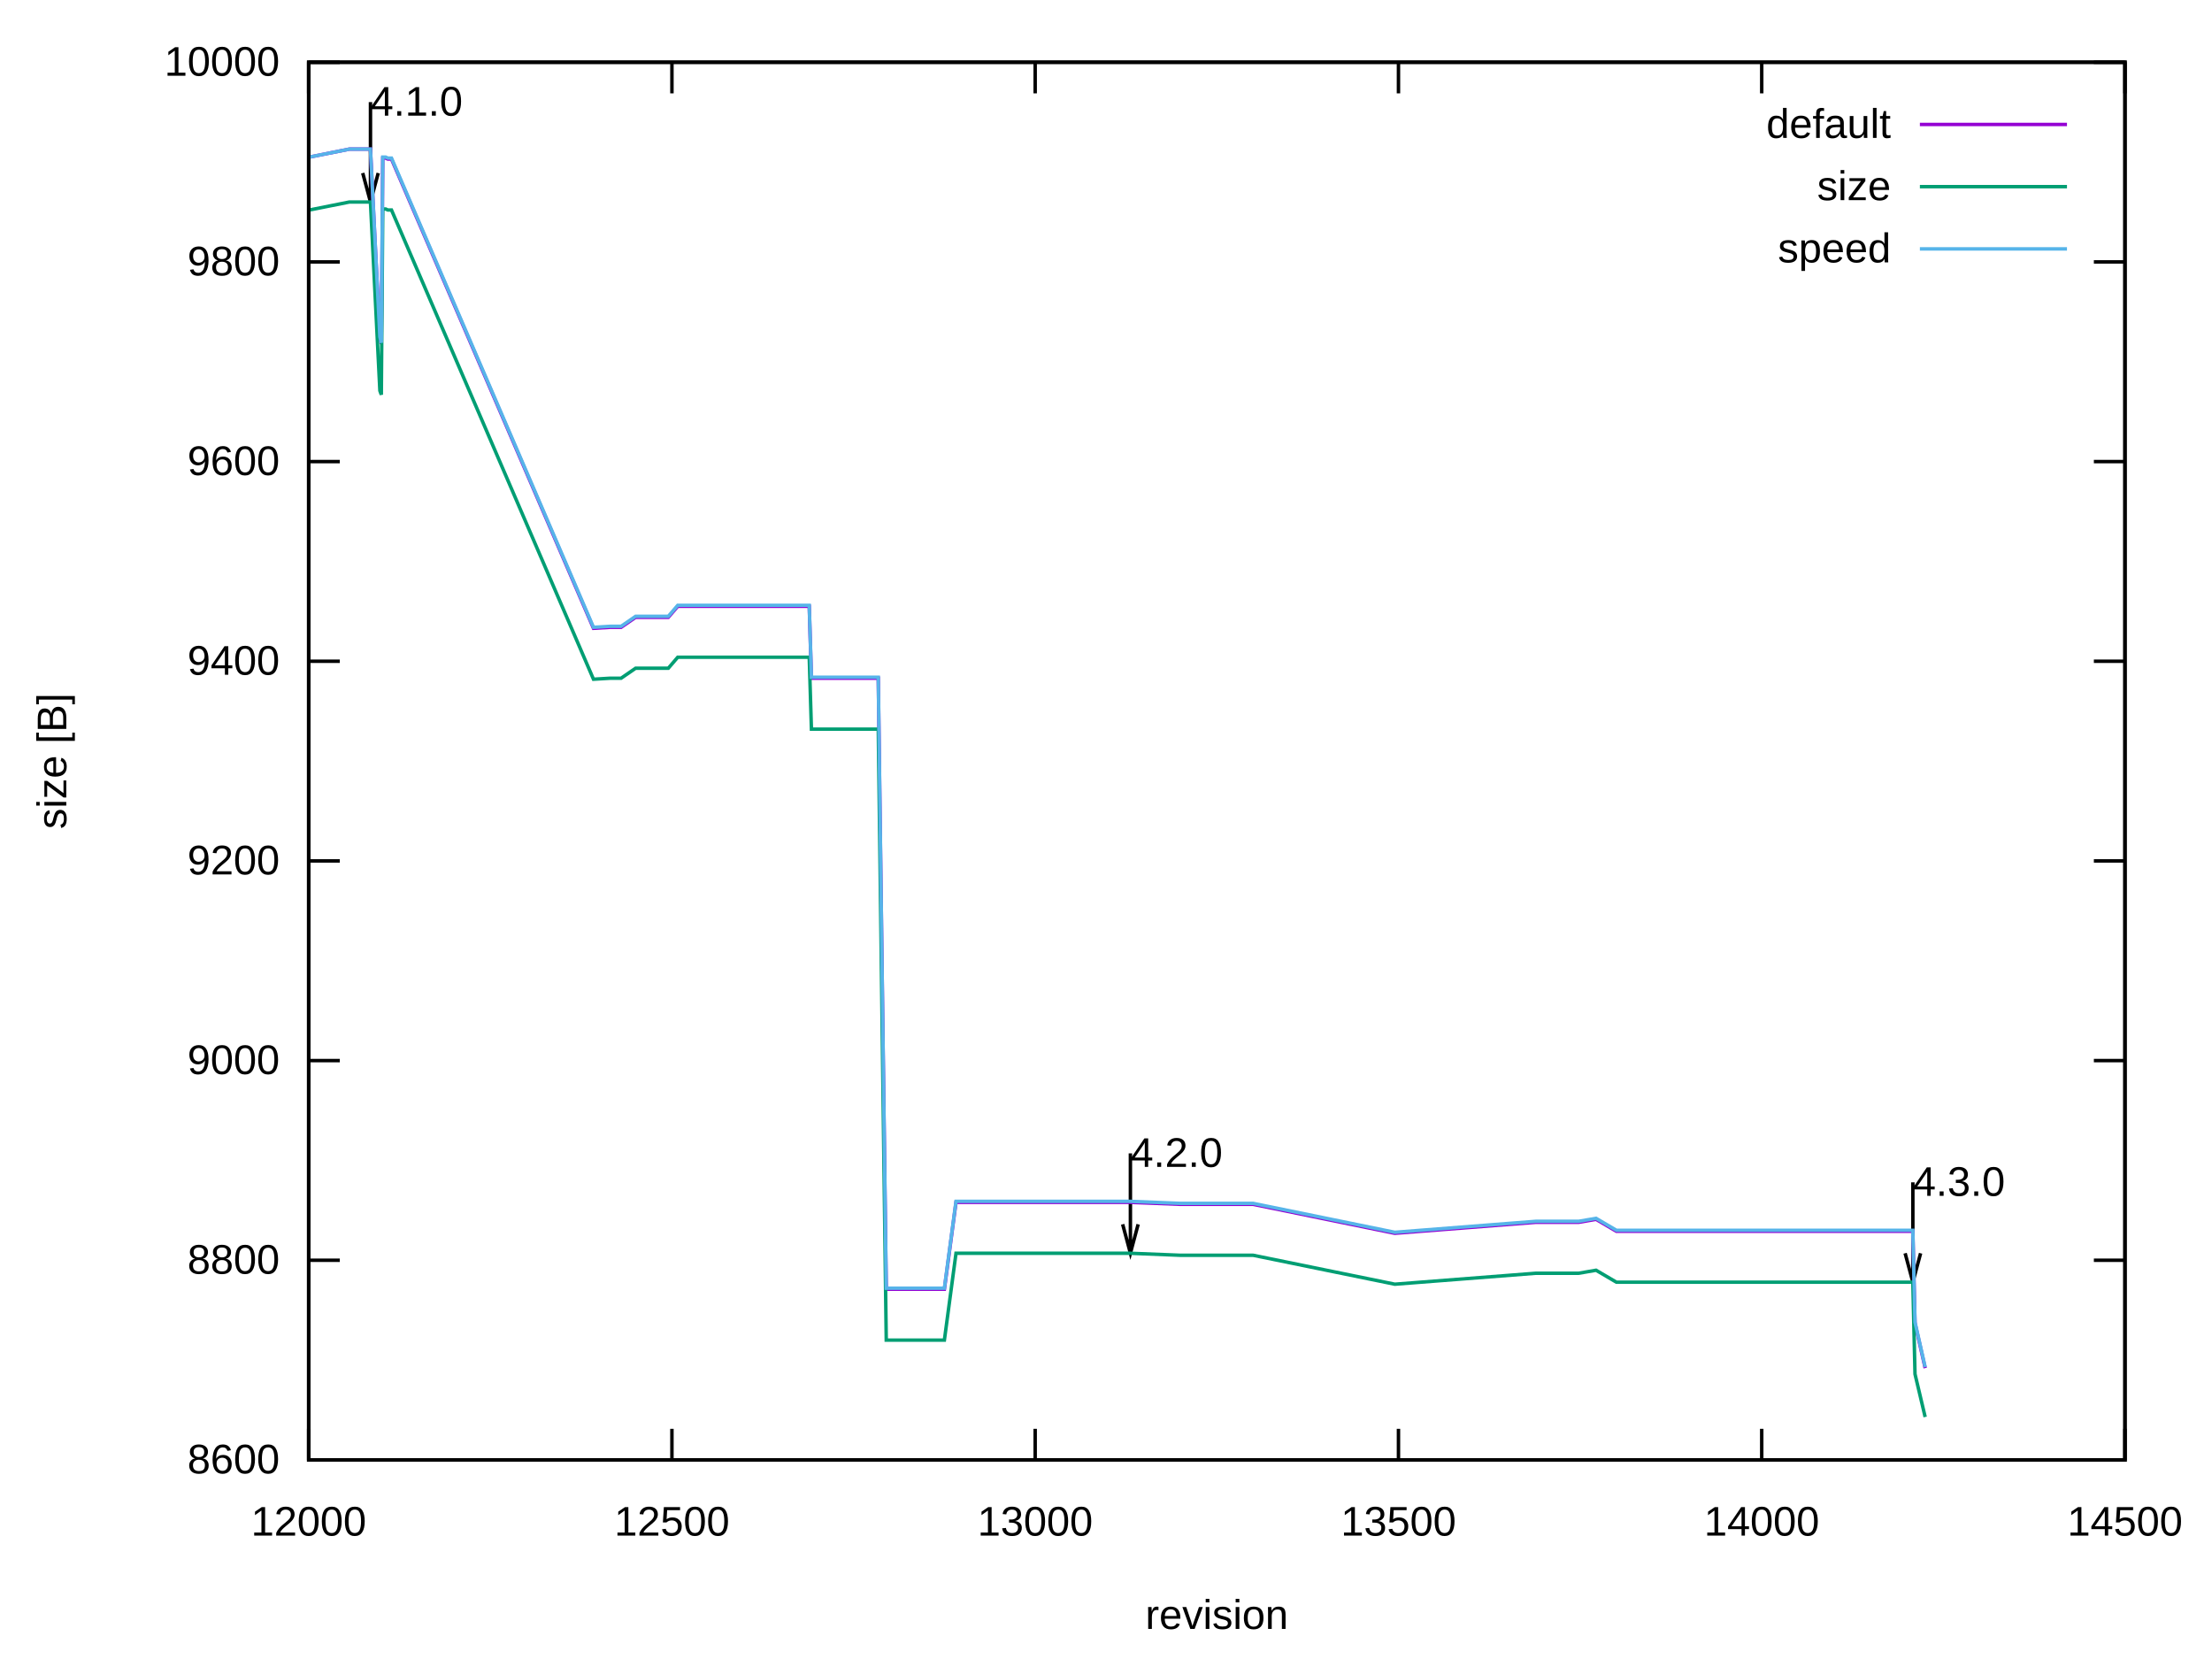
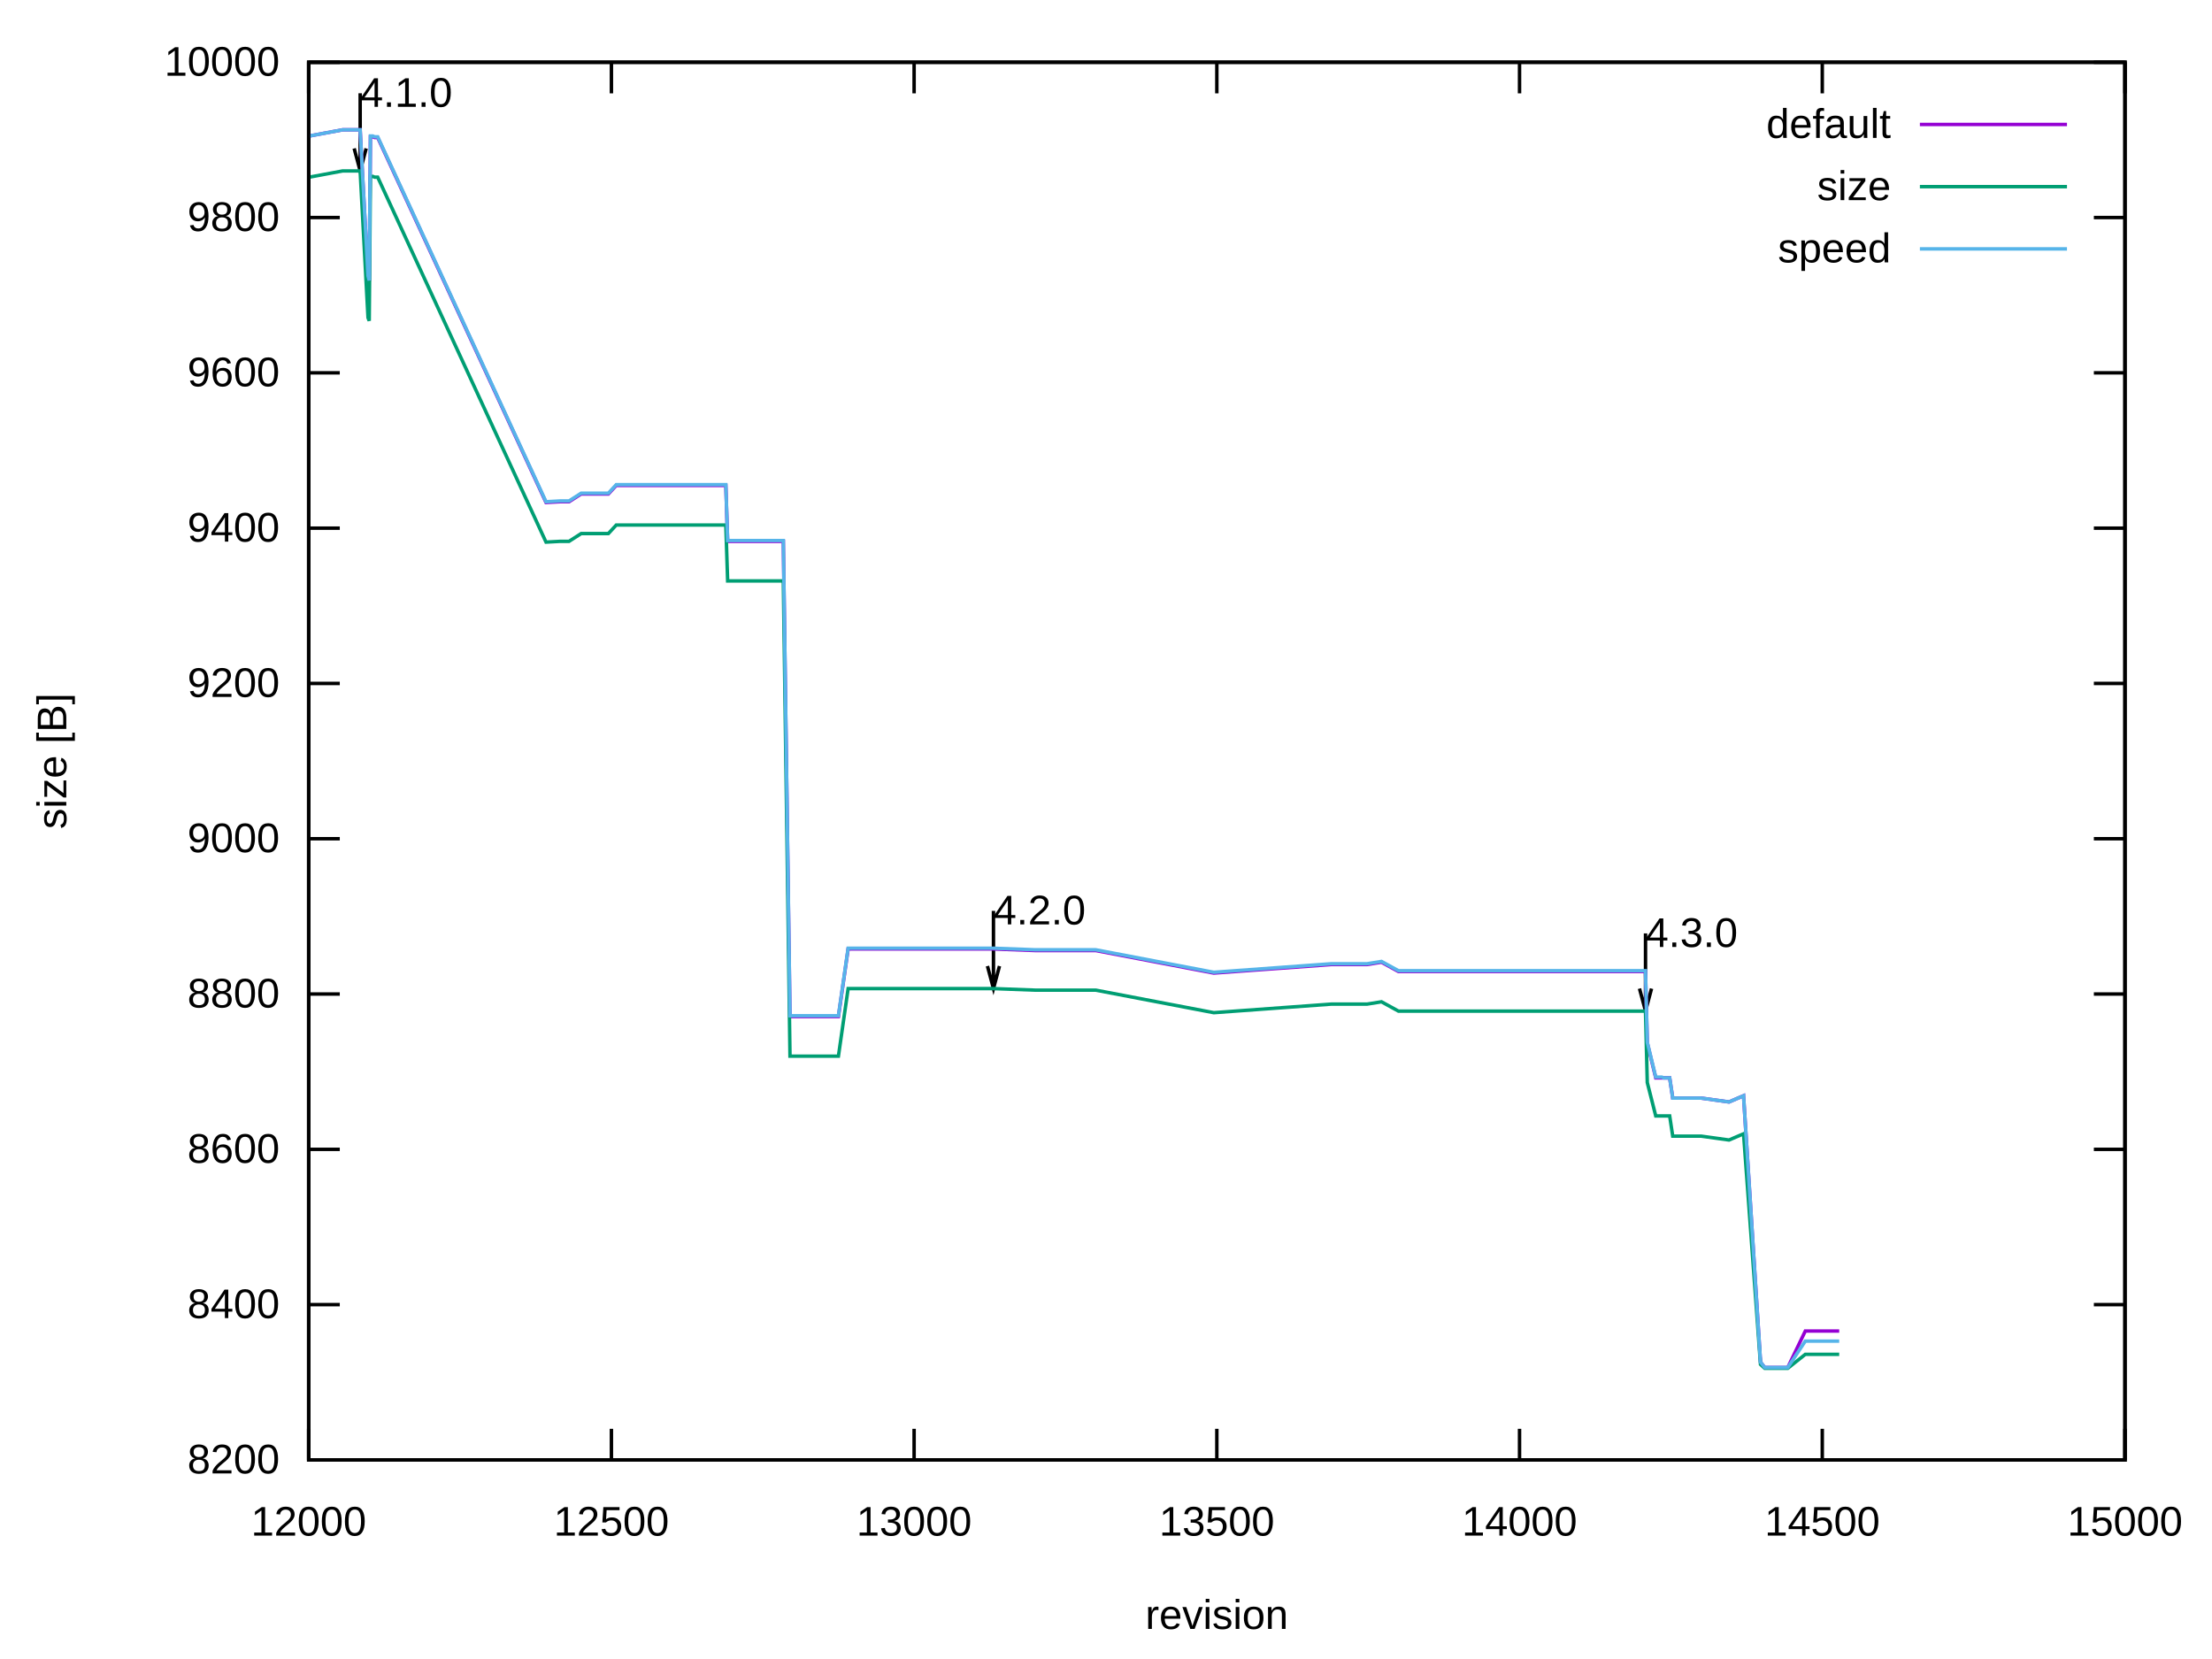
<svg xmlns="http://www.w3.org/2000/svg" xmlns:xlink="http://www.w3.org/1999/xlink" width="640" height="480" viewBox="0 0 640 480">
  <g id="gnuplot_canvas">
    <rect x="0" y="0" width="640" height="480" fill="none" />
    <defs>
      <circle id="gpDot" r="0.5" stroke-width="0.5" stroke="currentColor" />
      <path id="gpPt0" stroke-width="0.222" stroke="currentColor" d="M-1,0 h2 M0,-1 v2" />
      <path id="gpPt1" stroke-width="0.222" stroke="currentColor" d="M-1,-1 L1,1 M1,-1 L-1,1" />
      <path id="gpPt2" stroke-width="0.222" stroke="currentColor" d="M-1,0 L1,0 M0,-1 L0,1 M-1,-1 L1,1 M-1,1 L1,-1" />
      <rect id="gpPt3" stroke-width="0.222" stroke="currentColor" x="-1" y="-1" width="2" height="2" />
      <rect id="gpPt4" stroke-width="0.222" stroke="currentColor" fill="currentColor" x="-1" y="-1" width="2" height="2" />
      <circle id="gpPt5" stroke-width="0.222" stroke="currentColor" cx="0" cy="0" r="1" />
      <use xlink:href="#gpPt5" id="gpPt6" fill="currentColor" stroke="none" />
      <path id="gpPt7" stroke-width="0.222" stroke="currentColor" d="M0,-1.33 L-1.33,0.67 L1.33,0.67 z" />
      <use xlink:href="#gpPt7" id="gpPt8" fill="currentColor" stroke="none" />
      <use xlink:href="#gpPt7" id="gpPt9" stroke="currentColor" transform="rotate(180)" />
      <use xlink:href="#gpPt9" id="gpPt10" fill="currentColor" stroke="none" />
      <use xlink:href="#gpPt3" id="gpPt11" stroke="currentColor" transform="rotate(45)" />
      <use xlink:href="#gpPt11" id="gpPt12" fill="currentColor" stroke="none" />
      <path id="gpPt13" stroke-width="0.222" stroke="currentColor" d="M0,1.330 L1.265,0.411 L0.782,-1.067 L-0.782,-1.076 L-1.265,0.411 z" />
      <use xlink:href="#gpPt13" id="gpPt14" fill="currentColor" stroke="none" />
      <filter id="textbox" filterUnits="objectBoundingBox" x="0" y="0" height="1" width="1">
        <feFlood flood-color="white" flood-opacity="1" result="bgnd" />
        <feComposite in="SourceGraphic" in2="bgnd" operator="atop" />
      </filter>
      <filter id="greybox" filterUnits="objectBoundingBox" x="0" y="0" height="1" width="1">
        <feFlood flood-color="lightgrey" flood-opacity="1" result="grey" />
        <feComposite in="SourceGraphic" in2="grey" operator="atop" />
      </filter>
    </defs>
    <g fill="none" color="white" stroke="currentColor" stroke-width="1.00" stroke-linecap="butt" stroke-linejoin="miter">
</g>
    <g fill="none" color="black" stroke="currentColor" stroke-width="1.00" stroke-linecap="butt" stroke-linejoin="miter">
      <path stroke="black" d="M89.31,422.40 L98.31,422.40 M614.82,422.40 L605.82,422.40  " />
      <g transform="translate(80.92,426.30)" stroke="none" fill="black" font-family="Arial" font-size="12.00" text-anchor="end">
        <text>
+           <tspan font-family="Arial"> 8200</tspan>
+         </text>
+       </g>
+     </g>
+     <g fill="none" color="black" stroke="currentColor" stroke-width="1.00" stroke-linecap="butt" stroke-linejoin="miter">
+       <path stroke="black" d="M89.31,377.47 L98.31,377.47 M614.82,377.47 L605.82,377.47  " />
+       <g transform="translate(80.92,381.37)" stroke="none" fill="black" font-family="Arial" font-size="12.00" text-anchor="end">
+         <text>
+           <tspan font-family="Arial"> 8400</tspan>
+         </text>
+       </g>
+     </g>
+     <g fill="none" color="black" stroke="currentColor" stroke-width="1.00" stroke-linecap="butt" stroke-linejoin="miter">
+       <path stroke="black" d="M89.31,332.54 L98.31,332.54 M614.82,332.54 L605.82,332.54  " />
+       <g transform="translate(80.92,336.44)" stroke="none" fill="black" font-family="Arial" font-size="12.00" text-anchor="end">
+         <text>
          <tspan font-family="Arial"> 8600</tspan>
        </text>
      </g>
    </g>
    <g fill="none" color="black" stroke="currentColor" stroke-width="1.00" stroke-linecap="butt" stroke-linejoin="miter">
-       <path stroke="black" d="M89.31,364.63 L98.31,364.63 M614.82,364.63 L605.82,364.63  " />
-       <g transform="translate(80.92,368.53)" stroke="none" fill="black" font-family="Arial" font-size="12.00" text-anchor="end">
+       <path stroke="black" d="M89.31,287.60 L98.31,287.60 M614.82,287.60 L605.82,287.60  " />
+       <g transform="translate(80.92,291.50)" stroke="none" fill="black" font-family="Arial" font-size="12.00" text-anchor="end">
        <text>
          <tspan font-family="Arial"> 8800</tspan>
        </text>
      </g>
    </g>
    <g fill="none" color="black" stroke="currentColor" stroke-width="1.00" stroke-linecap="butt" stroke-linejoin="miter">
-       <path stroke="black" d="M89.31,306.86 L98.31,306.86 M614.82,306.86 L605.82,306.86  " />
-       <g transform="translate(80.92,310.76)" stroke="none" fill="black" font-family="Arial" font-size="12.00" text-anchor="end">
+       <path stroke="black" d="M89.31,242.67 L98.31,242.67 M614.82,242.67 L605.82,242.67  " />
+       <g transform="translate(80.92,246.57)" stroke="none" fill="black" font-family="Arial" font-size="12.00" text-anchor="end">
        <text>
          <tspan font-family="Arial"> 9000</tspan>
        </text>
      </g>
    </g>
    <g fill="none" color="black" stroke="currentColor" stroke-width="1.00" stroke-linecap="butt" stroke-linejoin="miter">
-       <path stroke="black" d="M89.31,249.09 L98.31,249.09 M614.82,249.09 L605.82,249.09  " />
-       <g transform="translate(80.92,252.99)" stroke="none" fill="black" font-family="Arial" font-size="12.00" text-anchor="end">
+       <path stroke="black" d="M89.31,197.74 L98.31,197.74 M614.82,197.74 L605.82,197.74  " />
+       <g transform="translate(80.92,201.64)" stroke="none" fill="black" font-family="Arial" font-size="12.00" text-anchor="end">
        <text>
          <tspan font-family="Arial"> 9200</tspan>
        </text>
      </g>
    </g>
    <g fill="none" color="black" stroke="currentColor" stroke-width="1.00" stroke-linecap="butt" stroke-linejoin="miter">
-       <path stroke="black" d="M89.31,191.32 L98.31,191.32 M614.82,191.32 L605.82,191.32  " />
-       <g transform="translate(80.92,195.22)" stroke="none" fill="black" font-family="Arial" font-size="12.00" text-anchor="end">
+       <path stroke="black" d="M89.31,152.81 L98.31,152.81 M614.82,152.81 L605.82,152.81  " />
+       <g transform="translate(80.92,156.71)" stroke="none" fill="black" font-family="Arial" font-size="12.00" text-anchor="end">
        <text>
          <tspan font-family="Arial"> 9400</tspan>
        </text>
      </g>
    </g>
    <g fill="none" color="black" stroke="currentColor" stroke-width="1.00" stroke-linecap="butt" stroke-linejoin="miter">
-       <path stroke="black" d="M89.31,133.55 L98.31,133.55 M614.82,133.55 L605.82,133.55  " />
-       <g transform="translate(80.92,137.45)" stroke="none" fill="black" font-family="Arial" font-size="12.00" text-anchor="end">
+       <path stroke="black" d="M89.31,107.87 L98.31,107.87 M614.82,107.87 L605.82,107.87  " />
+       <g transform="translate(80.92,111.77)" stroke="none" fill="black" font-family="Arial" font-size="12.00" text-anchor="end">
        <text>
          <tspan font-family="Arial"> 9600</tspan>
        </text>
      </g>
    </g>
    <g fill="none" color="black" stroke="currentColor" stroke-width="1.00" stroke-linecap="butt" stroke-linejoin="miter">
-       <path stroke="black" d="M89.31,75.78 L98.31,75.78 M614.82,75.78 L605.82,75.78  " />
-       <g transform="translate(80.92,79.68)" stroke="none" fill="black" font-family="Arial" font-size="12.00" text-anchor="end">
+       <path stroke="black" d="M89.31,62.94 L98.31,62.94 M614.82,62.94 L605.82,62.94  " />
+       <g transform="translate(80.92,66.84)" stroke="none" fill="black" font-family="Arial" font-size="12.00" text-anchor="end">
        <text>
          <tspan font-family="Arial"> 9800</tspan>
        </text>
      </g>
    </g>
    <g fill="none" color="black" stroke="currentColor" stroke-width="1.00" stroke-linecap="butt" stroke-linejoin="miter">
      <path stroke="black" d="M89.31,18.01 L98.31,18.01 M614.82,18.01 L605.82,18.01  " />
      <g transform="translate(80.92,21.91)" stroke="none" fill="black" font-family="Arial" font-size="12.00" text-anchor="end">
        <text>
          <tspan font-family="Arial"> 10000</tspan>
        </text>
      </g>
    </g>
    <g fill="none" color="black" stroke="currentColor" stroke-width="1.00" stroke-linecap="butt" stroke-linejoin="miter">
      <path stroke="black" d="M89.31,422.40 L89.31,413.40 M89.31,18.01 L89.31,27.01  " />
      <g transform="translate(89.31,444.30)" stroke="none" fill="black" font-family="Arial" font-size="12.00" text-anchor="middle">
        <text>
          <tspan font-family="Arial"> 12000</tspan>
        </text>
      </g>
    </g>
    <g fill="none" color="black" stroke="currentColor" stroke-width="1.00" stroke-linecap="butt" stroke-linejoin="miter">
-       <path stroke="black" d="M194.41,422.40 L194.41,413.40 M194.41,18.01 L194.41,27.01  " />
-       <g transform="translate(194.41,444.30)" stroke="none" fill="black" font-family="Arial" font-size="12.00" text-anchor="middle">
+       <path stroke="black" d="M176.90,422.40 L176.90,413.40 M176.90,18.01 L176.90,27.01  " />
+       <g transform="translate(176.90,444.30)" stroke="none" fill="black" font-family="Arial" font-size="12.00" text-anchor="middle">
        <text>
          <tspan font-family="Arial"> 12500</tspan>
        </text>
      </g>
    </g>
    <g fill="none" color="black" stroke="currentColor" stroke-width="1.00" stroke-linecap="butt" stroke-linejoin="miter">
-       <path stroke="black" d="M299.51,422.40 L299.51,413.40 M299.51,18.01 L299.51,27.01  " />
-       <g transform="translate(299.51,444.30)" stroke="none" fill="black" font-family="Arial" font-size="12.00" text-anchor="middle">
+       <path stroke="black" d="M264.48,422.40 L264.48,413.40 M264.48,18.01 L264.48,27.01  " />
+       <g transform="translate(264.48,444.30)" stroke="none" fill="black" font-family="Arial" font-size="12.00" text-anchor="middle">
        <text>
          <tspan font-family="Arial"> 13000</tspan>
        </text>
      </g>
    </g>
    <g fill="none" color="black" stroke="currentColor" stroke-width="1.00" stroke-linecap="butt" stroke-linejoin="miter">
-       <path stroke="black" d="M404.62,422.40 L404.62,413.40 M404.62,18.01 L404.62,27.01  " />
-       <g transform="translate(404.62,444.30)" stroke="none" fill="black" font-family="Arial" font-size="12.00" text-anchor="middle">
+       <path stroke="black" d="M352.07,422.40 L352.07,413.40 M352.07,18.01 L352.07,27.01  " />
+       <g transform="translate(352.07,444.30)" stroke="none" fill="black" font-family="Arial" font-size="12.00" text-anchor="middle">
        <text>
          <tspan font-family="Arial"> 13500</tspan>
        </text>
      </g>
    </g>
    <g fill="none" color="black" stroke="currentColor" stroke-width="1.00" stroke-linecap="butt" stroke-linejoin="miter">
-       <path stroke="black" d="M509.72,422.40 L509.72,413.40 M509.72,18.01 L509.72,27.01  " />
-       <g transform="translate(509.72,444.30)" stroke="none" fill="black" font-family="Arial" font-size="12.00" text-anchor="middle">
+       <path stroke="black" d="M439.65,422.40 L439.65,413.40 M439.65,18.01 L439.65,27.01  " />
+       <g transform="translate(439.65,444.30)" stroke="none" fill="black" font-family="Arial" font-size="12.00" text-anchor="middle">
        <text>
          <tspan font-family="Arial"> 14000</tspan>
+         </text>
+       </g>
+     </g>
+     <g fill="none" color="black" stroke="currentColor" stroke-width="1.00" stroke-linecap="butt" stroke-linejoin="miter">
+       <path stroke="black" d="M527.24,422.40 L527.24,413.40 M527.24,18.01 L527.24,27.01  " />
+       <g transform="translate(527.24,444.30)" stroke="none" fill="black" font-family="Arial" font-size="12.00" text-anchor="middle">
+         <text>
+           <tspan font-family="Arial"> 14500</tspan>
        </text>
      </g>
    </g>
    <g fill="none" color="black" stroke="currentColor" stroke-width="1.00" stroke-linecap="butt" stroke-linejoin="miter">
      <path stroke="black" d="M614.82,422.40 L614.82,413.40 M614.82,18.01 L614.82,27.01  " />
      <g transform="translate(614.82,444.30)" stroke="none" fill="black" font-family="Arial" font-size="12.00" text-anchor="middle">
        <text>
-           <tspan font-family="Arial"> 14500</tspan>
+           <tspan font-family="Arial"> 15000</tspan>
        </text>
      </g>
    </g>
    <g fill="none" color="black" stroke="currentColor" stroke-width="1.00" stroke-linecap="butt" stroke-linejoin="miter">
</g>
    <g fill="none" color="black" stroke="currentColor" stroke-width="1.00" stroke-linecap="butt" stroke-linejoin="miter">
      <path stroke="black" d="M89.31,18.01 L89.31,422.40 L614.82,422.40 L614.82,18.01 L89.31,18.01 Z  " />
-       <g transform="translate(107.18,33.46)" stroke="none" fill="black" font-family="Arial" font-size="12.00" text-anchor="start">
+       <g transform="translate(104.20,30.90)" stroke="none" fill="black" font-family="Arial" font-size="12.00" text-anchor="start">
        <text>
          <tspan font-family="Arial">4.1.0</tspan>
        </text>
      </g>
-       <g transform="translate(327.05,337.62)" stroke="none" fill="black" font-family="Arial" font-size="12.00" text-anchor="start">
+       <g transform="translate(287.43,267.46)" stroke="none" fill="black" font-family="Arial" font-size="12.00" text-anchor="start">
        <text>
          <tspan font-family="Arial">4.2.0</tspan>
        </text>
      </g>
-       <g transform="translate(553.44,346.00)" stroke="none" fill="black" font-family="Arial" font-size="12.00" text-anchor="start">
+       <g transform="translate(476.09,273.98)" stroke="none" fill="black" font-family="Arial" font-size="12.00" text-anchor="start">
        <text>
          <tspan font-family="Arial">4.3.0</tspan>
        </text>
      </g>
-       <path stroke="black" d="M104.95,50.07 L107.19,58.44 L109.43,50.07 M107.19,29.55 L107.19,58.44 M324.82,354.23 L327.06,362.60 L329.30,354.23   M327.06,333.71 L327.06,362.60 M551.21,362.61 L553.45,370.97 L555.69,362.61 M553.45,342.09 L553.45,370.97  " />
+       <path stroke="black" d="M102.47,42.95 L104.21,49.45 L105.95,42.95 M104.21,26.99 L104.21,49.45 M285.70,279.51 L287.44,286.02 L289.18,279.51   M287.44,263.55 L287.44,286.02 M474.36,286.03 L476.10,292.54 L477.84,286.03 M476.10,270.07 L476.10,292.54  " />
    </g>
    <g fill="none" color="black" stroke="currentColor" stroke-width="1.00" stroke-linecap="butt" stroke-linejoin="miter">
      <g transform="translate(19.18,220.21) rotate(270)" stroke="none" fill="black" font-family="Arial" font-size="12.00" text-anchor="middle">
        <text>
          <tspan font-family="Arial">size [B]</tspan>
        </text>
      </g>
    </g>
    <g fill="none" color="black" stroke="currentColor" stroke-width="1.00" stroke-linecap="butt" stroke-linejoin="miter">
      <g transform="translate(352.06,471.30)" stroke="none" fill="black" font-family="Arial" font-size="12.00" text-anchor="middle">
        <text>
          <tspan font-family="Arial">revision</tspan>
        </text>
      </g>
    </g>
    <g fill="none" color="black" stroke="currentColor" stroke-width="1.00" stroke-linecap="butt" stroke-linejoin="miter">
</g>
    <g id="gnuplot_plot_1">
      <g fill="none" color="black" stroke="currentColor" stroke-width="1.00" stroke-linecap="butt" stroke-linejoin="miter">
        <g transform="translate(547.09,39.91)" stroke="none" fill="black" font-family="Arial" font-size="12.00" text-anchor="end">
          <text>
            <tspan font-family="Arial">default</tspan>
          </text>
        </g>
      </g>
      <g fill="none" color="black" stroke="currentColor" stroke-width="1.00" stroke-linecap="butt" stroke-linejoin="miter">
-         <path stroke="rgb(148,   0, 211)" d="M555.48,36.01 L598.04,36.01 M89.52,45.45 L101.08,43.14 L107.18,43.14 L109.91,97.73 L110.33,99.47 L110.75,45.74   L111.59,45.74 L112.22,46.03 L113.27,46.03 L171.71,181.79 L176.54,181.50 L179.70,181.50 L183.90,178.61 L186.84,178.61   L191.89,178.61 L193.36,178.61 L196.09,175.43 L224.26,175.43 L230.78,175.43 L234.14,175.43 L234.77,196.23 L246.12,196.23   L254.11,196.23 L256.42,373.01 L263.15,373.01 L270.51,373.01 L273.24,373.01 L276.60,347.88 L278.49,347.88 L293.00,347.88   L327.05,347.88 L341.55,348.45 L362.58,348.45 L403.56,356.83 L444.34,353.65 L446.45,353.65 L448.55,353.65 L456.75,353.65   L461.79,352.79 L467.68,356.25 L488.70,356.25 L509.72,356.25 L548.40,356.25 L553.44,356.25 L554.07,382.83 L557.01,395.83    " />
+         <path stroke="rgb(148,   0, 211)" d="M555.48,36.01 L598.04,36.01 M89.49,39.35 L99.12,37.56 L104.20,37.56 L106.48,80.02 L106.83,81.36 L107.18,39.58   L107.88,39.58 L108.40,39.80 L109.28,39.80 L157.98,145.39 L162.01,145.17 L164.63,145.17 L168.14,142.92 L170.59,142.92   L174.79,142.92 L176.02,142.92 L178.30,140.45 L201.77,140.45 L207.20,140.45 L210.00,140.45 L210.53,156.63 L219.99,156.63   L226.64,156.63 L228.57,294.12 L234.18,294.12 L240.31,294.12 L242.58,294.12 L245.39,274.57 L246.96,274.57 L259.05,274.57   L287.43,274.57 L299.51,275.02 L317.03,275.02 L351.19,281.54 L385.17,279.07 L386.92,279.07 L388.68,279.07 L395.51,279.07   L399.71,278.39 L404.62,281.09 L422.13,281.09 L439.65,281.09 L471.88,281.09 L476.09,281.09 L476.61,301.76 L479.06,311.87   L480.81,311.87 L481.34,311.87 L482.74,311.87 L483.09,311.87 L483.97,317.71 L492.20,317.71 L500.26,318.83 L504.46,317.03   L509.37,394.09 L510.59,395.67 L517.25,395.67 L522.33,385.11 L528.99,385.11 L532.14,385.11  " />
      </g>
    </g>
    <g id="gnuplot_plot_2">
      <g fill="none" color="black" stroke="currentColor" stroke-width="1.00" stroke-linecap="butt" stroke-linejoin="miter">
        <g transform="translate(547.09,57.91)" stroke="none" fill="black" font-family="Arial" font-size="12.00" text-anchor="end">
          <text>
            <tspan font-family="Arial">size</tspan>
          </text>
        </g>
      </g>
      <g fill="none" color="black" stroke="currentColor" stroke-width="1.00" stroke-linecap="butt" stroke-linejoin="miter">
-         <path stroke="rgb(  0, 158, 115)" d="M555.48,54.01 L598.04,54.01 M89.52,60.76 L101.08,58.45 L107.18,58.45 L109.91,113.04 L110.33,114.20 L110.75,60.47   L111.59,60.47 L112.22,60.76 L113.27,60.76 L171.71,196.52 L176.54,196.23 L179.70,196.23 L183.90,193.34 L186.84,193.34   L191.89,193.34 L193.36,193.34 L196.09,190.16 L224.26,190.16 L230.78,190.16 L234.14,190.16 L234.77,210.96 L246.12,210.96   L254.11,210.96 L256.42,387.74 L263.15,387.74 L270.51,387.74 L273.24,387.74 L276.60,362.61 L278.49,362.61 L293.00,362.61   L327.05,362.61 L341.55,363.19 L362.58,363.19 L403.56,371.56 L444.34,368.39 L446.45,368.39 L448.55,368.39 L456.75,368.39   L461.79,367.52 L467.68,370.98 L488.70,370.98 L509.72,370.98 L548.40,370.98 L553.44,370.98 L554.07,397.56 L557.01,409.98    " />
+         <path stroke="rgb(  0, 158, 115)" d="M555.48,54.01 L598.04,54.01 M89.49,51.26 L99.12,49.46 L104.20,49.46 L106.48,91.92 L106.83,92.82 L107.18,51.04   L107.88,51.04 L108.40,51.26 L109.28,51.26 L157.98,156.85 L162.01,156.63 L164.63,156.63 L168.14,154.38 L170.59,154.38   L174.79,154.38 L176.02,154.38 L178.30,151.91 L201.77,151.91 L207.20,151.91 L210.00,151.91 L210.53,168.08 L219.99,168.08   L226.64,168.08 L228.57,305.58 L234.18,305.58 L240.31,305.58 L242.58,305.58 L245.39,286.03 L246.96,286.03 L259.05,286.03   L287.43,286.03 L299.51,286.48 L317.03,286.48 L351.19,293.00 L385.17,290.52 L386.92,290.52 L388.68,290.52 L395.51,290.52   L399.71,289.85 L404.62,292.55 L422.13,292.55 L439.65,292.55 L471.88,292.55 L476.09,292.55 L476.61,313.21 L479.06,322.88   L480.81,322.88 L481.34,322.88 L482.74,322.88 L483.09,322.88 L483.97,328.72 L492.20,328.72 L500.26,329.84 L504.46,328.04   L509.37,394.77 L510.59,395.89 L517.25,395.89 L522.33,391.85 L528.99,391.85 L532.14,391.85  " />
      </g>
    </g>
    <g id="gnuplot_plot_3">
      <g fill="none" color="black" stroke="currentColor" stroke-width="1.00" stroke-linecap="butt" stroke-linejoin="miter">
        <g transform="translate(547.09,75.91)" stroke="none" fill="black" font-family="Arial" font-size="12.00" text-anchor="end">
          <text>
            <tspan font-family="Arial">speed</tspan>
          </text>
        </g>
      </g>
      <g fill="none" color="black" stroke="currentColor" stroke-width="1.00" stroke-linecap="butt" stroke-linejoin="miter">
-         <path stroke="rgb( 86, 180, 233)" d="M555.48,72.01 L598.04,72.01 M89.52,45.45 L101.08,43.14 L107.18,43.14 L109.91,97.44 L110.33,99.18 L110.75,45.45   L111.59,45.45 L112.22,45.74 L113.27,45.74 L171.71,181.50 L176.54,181.21 L179.70,181.21 L183.90,178.32 L186.84,178.32   L191.89,178.32 L193.36,178.32 L196.09,175.14 L224.26,175.14 L230.78,175.14 L234.14,175.14 L234.77,195.94 L246.12,195.94   L254.11,195.94 L256.42,372.72 L263.15,372.72 L270.51,372.72 L273.24,372.72 L276.60,347.59 L278.49,347.59 L293.00,347.59   L327.05,347.59 L341.55,348.17 L362.58,348.17 L403.56,356.54 L444.34,353.36 L446.45,353.36 L448.55,353.36 L456.75,353.36   L461.79,352.50 L467.68,355.96 L488.70,355.96 L509.72,355.96 L548.40,355.96 L553.44,355.96 L554.07,382.54 L557.01,395.54    " />
+         <path stroke="rgb( 86, 180, 233)" d="M555.48,72.01 L598.04,72.01 M89.49,39.35 L99.12,37.56 L104.20,37.56 L106.48,79.79 L106.83,81.14 L107.18,39.35   L107.88,39.35 L108.40,39.58 L109.28,39.58 L157.98,145.17 L162.01,144.94 L164.63,144.94 L168.14,142.70 L170.59,142.70   L174.79,142.70 L176.02,142.70 L178.30,140.23 L201.77,140.23 L207.20,140.23 L210.00,140.23 L210.53,156.40 L219.99,156.40   L226.64,156.40 L228.57,293.89 L234.18,293.89 L240.31,293.89 L242.58,293.89 L245.39,274.35 L246.96,274.35 L259.05,274.35   L287.43,274.35 L299.51,274.80 L317.03,274.80 L351.19,281.31 L385.17,278.84 L386.92,278.84 L388.68,278.84 L395.51,278.84   L399.71,278.17 L404.62,280.86 L422.13,280.86 L439.65,280.86 L471.88,280.86 L476.09,280.86 L476.61,301.53 L479.06,311.64   L480.81,311.64 L481.34,311.87 L482.74,311.87 L483.09,311.87 L483.97,317.71 L492.20,317.71 L500.26,318.83 L504.46,317.03   L509.37,394.09 L510.59,395.67 L517.25,395.67 L522.33,388.03 L528.99,388.03 L532.14,388.03  " />
      </g>
    </g>
    <g fill="none" color="white" stroke="rgb( 86, 180, 233)" stroke-width="2.00" stroke-linecap="butt" stroke-linejoin="miter">
</g>
    <g fill="none" color="black" stroke="currentColor" stroke-width="2.00" stroke-linecap="butt" stroke-linejoin="miter">
</g>
    <g fill="none" color="black" stroke="black" stroke-width="1.00" stroke-linecap="butt" stroke-linejoin="miter">
</g>
    <g fill="none" color="black" stroke="currentColor" stroke-width="1.00" stroke-linecap="butt" stroke-linejoin="miter">
      <path stroke="black" d="M89.31,18.01 L89.31,422.40 L614.82,422.40 L614.82,18.01 L89.31,18.01 Z  " />
    </g>
    <g fill="none" color="black" stroke="currentColor" stroke-width="1.00" stroke-linecap="butt" stroke-linejoin="miter">
</g>
  </g>
</svg>
